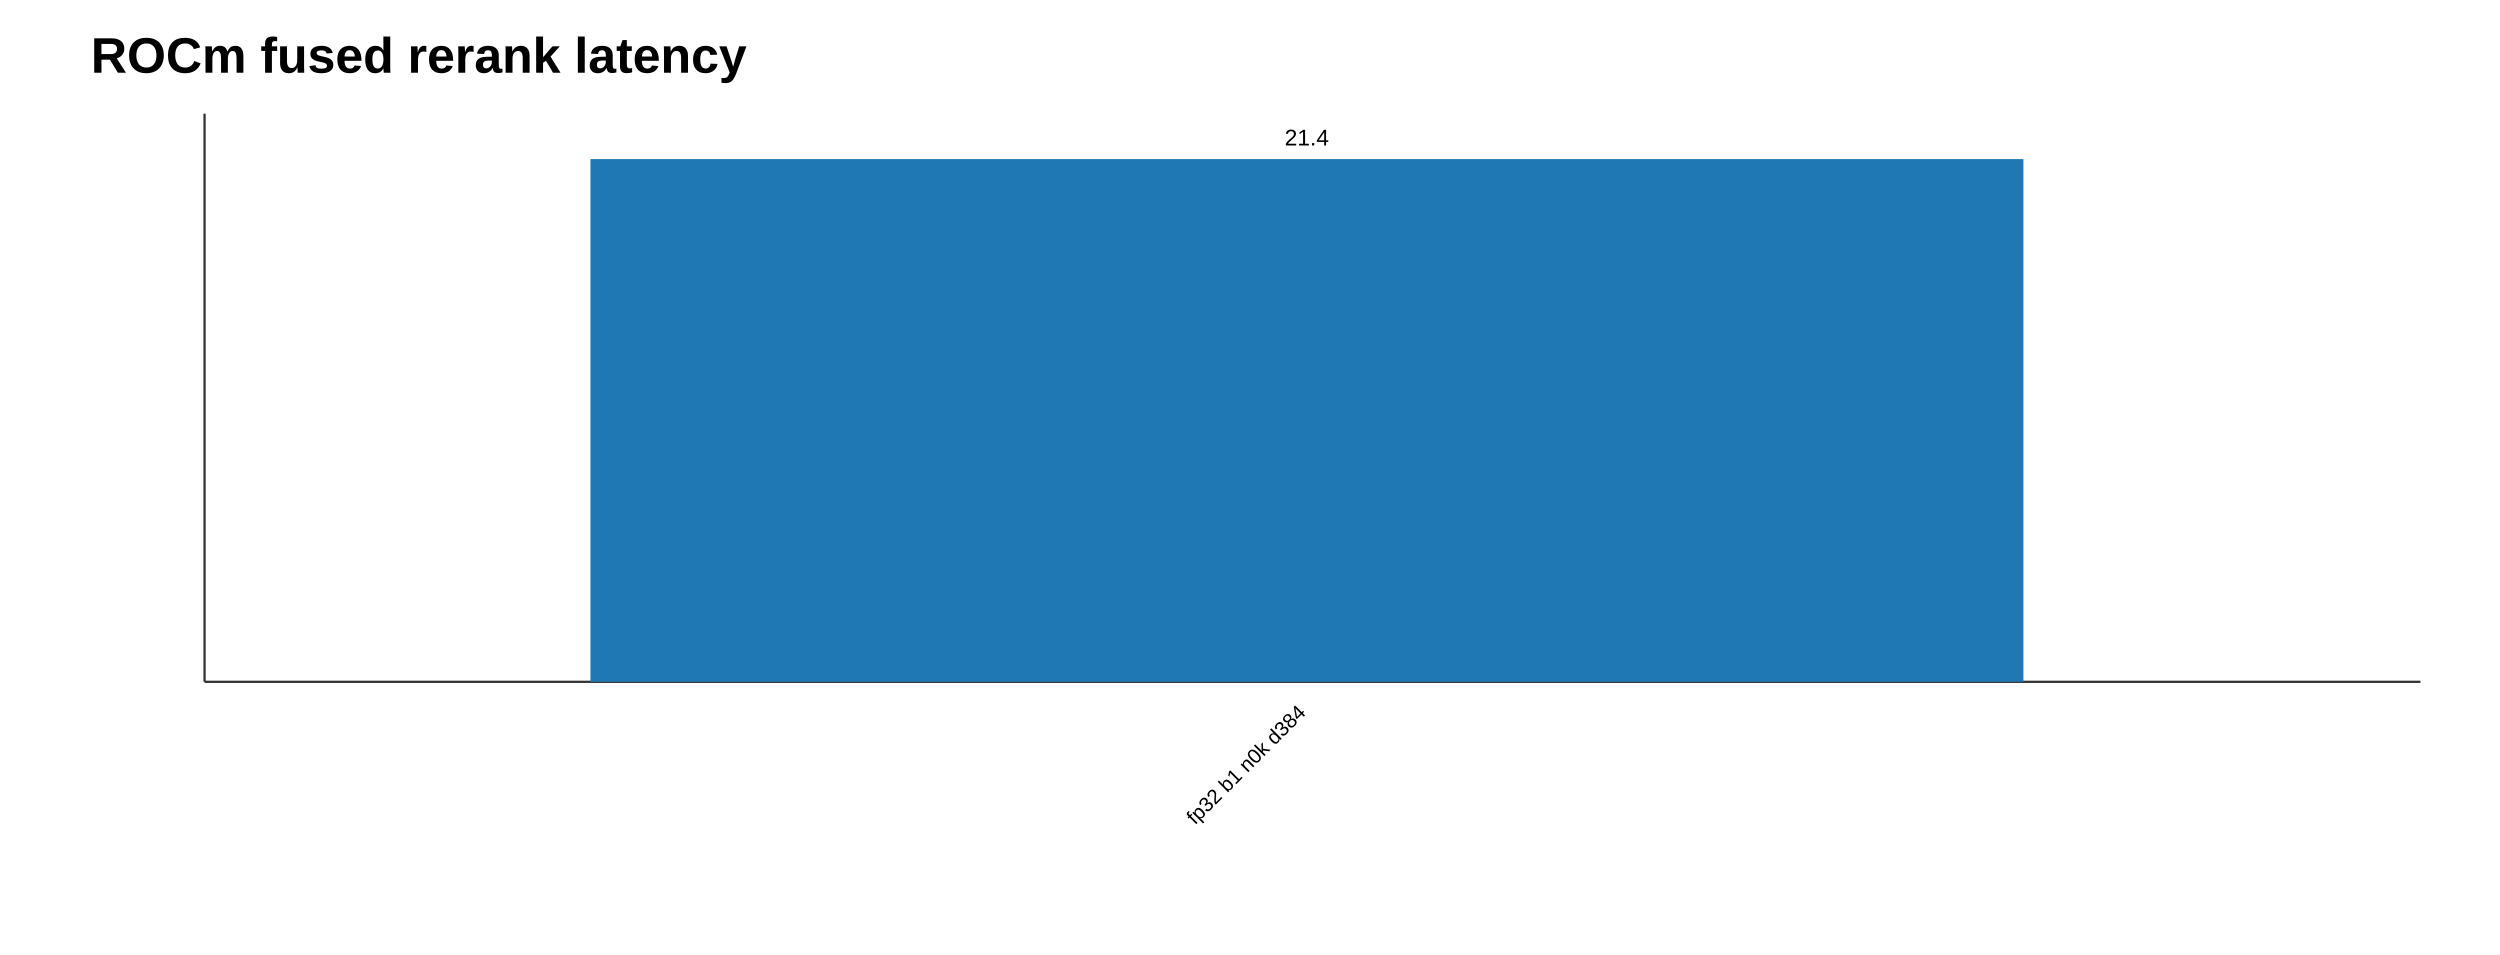
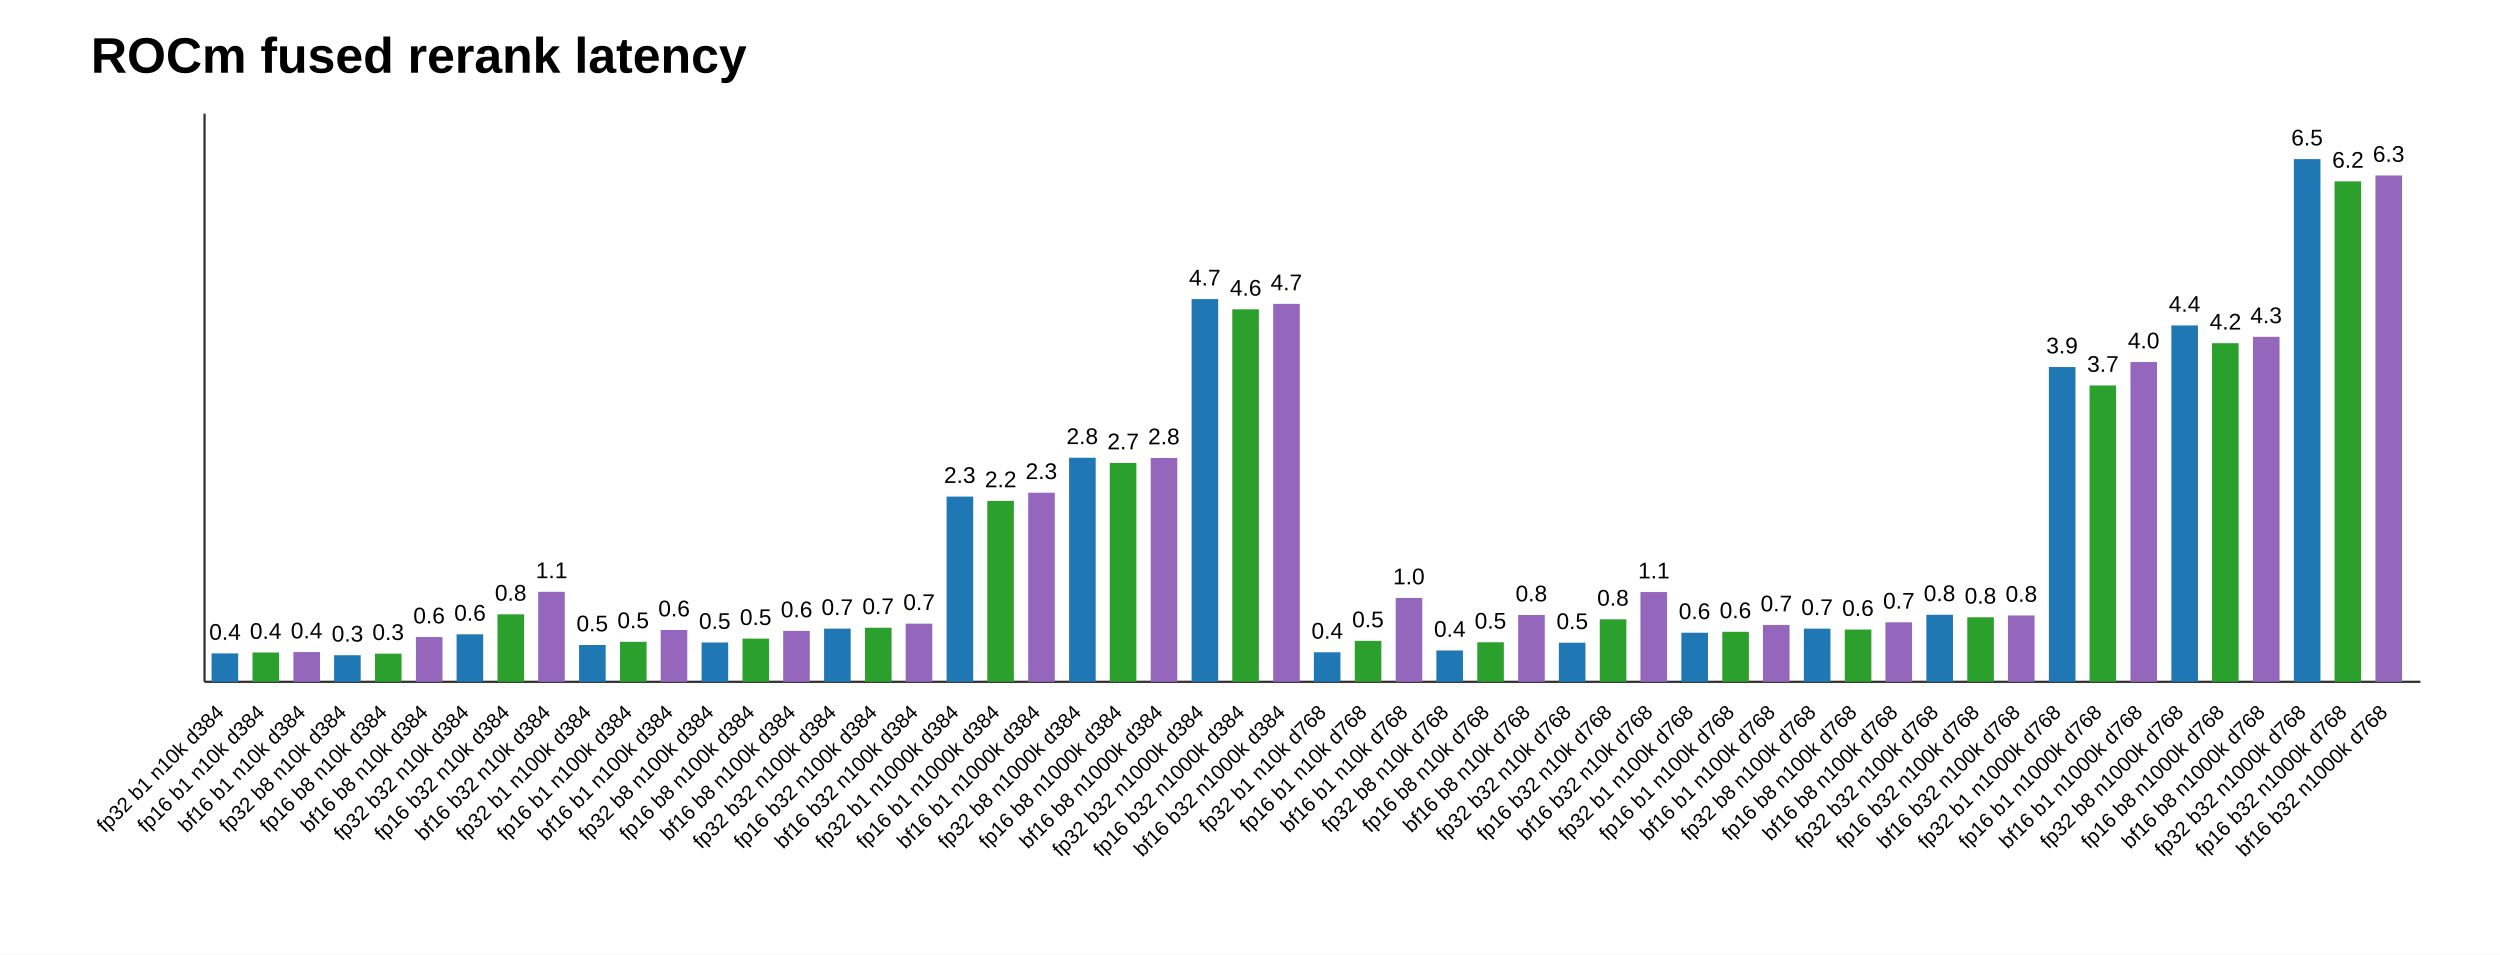
<svg xmlns="http://www.w3.org/2000/svg" width="1100" height="420" viewBox="0 0 1100 420">
  <rect width="100%" height="100%" fill="white" />
  <text x="40" y="32" font-family="Arial" font-size="22" font-weight="700">ROCm fused rerank latency</text>
  <line x1="90" y1="50" x2="90" y2="300" stroke="#333" />
  <line x1="90" y1="300" x2="1065" y2="300" stroke="#333" />
-   <rect x="259.8" y="70.0" width="630.5" height="230.0" fill="#1f77b4" />
-   <text x="575.0" y="64.0" font-family="Arial" font-size="10" text-anchor="middle">21.4</text>
-   <text x="575.0" y="314" font-family="Arial" font-size="9" text-anchor="end" transform="rotate(-45 575.0 314)">fp32 b1 n0k d384</text>
+   <rect x="93.1" y="287.5" width="11.7" height="12.5" fill="#1f77b4" />
+   <text x="99.0" y="281.5" font-family="Arial" font-size="10" text-anchor="middle">0.4</text>
+   <text x="99.0" y="314" font-family="Arial" font-size="9" text-anchor="end" transform="rotate(-45 99.0 314)">fp32 b1 n10k d384</text>
+   <rect x="111.1" y="287.1" width="11.7" height="12.9" fill="#2ca02c" />
+   <text x="116.9" y="281.1" font-family="Arial" font-size="10" text-anchor="middle">0.4</text>
+   <text x="116.9" y="314" font-family="Arial" font-size="9" text-anchor="end" transform="rotate(-45 116.9 314)">fp16 b1 n10k d384</text>
+   <rect x="129.1" y="286.9" width="11.7" height="13.1" fill="#9467bd" />
+   <text x="134.9" y="280.9" font-family="Arial" font-size="10" text-anchor="middle">0.4</text>
+   <text x="134.9" y="314" font-family="Arial" font-size="9" text-anchor="end" transform="rotate(-45 134.9 314)">bf16 b1 n10k d384</text>
+   <rect x="147.0" y="288.3" width="11.7" height="11.7" fill="#1f77b4" />
+   <text x="152.9" y="282.3" font-family="Arial" font-size="10" text-anchor="middle">0.3</text>
+   <text x="152.9" y="314" font-family="Arial" font-size="9" text-anchor="end" transform="rotate(-45 152.9 314)">fp32 b8 n10k d384</text>
+   <rect x="165.0" y="287.6" width="11.7" height="12.4" fill="#2ca02c" />
+   <text x="170.8" y="281.6" font-family="Arial" font-size="10" text-anchor="middle">0.3</text>
+   <text x="170.8" y="314" font-family="Arial" font-size="9" text-anchor="end" transform="rotate(-45 170.8 314)">fp16 b8 n10k d384</text>
+   <rect x="183.0" y="280.3" width="11.7" height="19.7" fill="#9467bd" />
+   <text x="188.8" y="274.3" font-family="Arial" font-size="10" text-anchor="middle">0.6</text>
+   <text x="188.8" y="314" font-family="Arial" font-size="9" text-anchor="end" transform="rotate(-45 188.8 314)">bf16 b8 n10k d384</text>
+   <rect x="200.9" y="279.1" width="11.7" height="20.9" fill="#1f77b4" />
+   <text x="206.8" y="273.1" font-family="Arial" font-size="10" text-anchor="middle">0.6</text>
+   <text x="206.8" y="314" font-family="Arial" font-size="9" text-anchor="end" transform="rotate(-45 206.8 314)">fp32 b32 n10k d384</text>
+   <rect x="218.9" y="270.3" width="11.7" height="29.7" fill="#2ca02c" />
+   <text x="224.7" y="264.3" font-family="Arial" font-size="10" text-anchor="middle">0.8</text>
+   <text x="224.7" y="314" font-family="Arial" font-size="9" text-anchor="end" transform="rotate(-45 224.7 314)">fp16 b32 n10k d384</text>
+   <rect x="236.8" y="260.4" width="11.7" height="39.6" fill="#9467bd" />
+   <text x="242.7" y="254.4" font-family="Arial" font-size="10" text-anchor="middle">1.1</text>
+   <text x="242.7" y="314" font-family="Arial" font-size="9" text-anchor="end" transform="rotate(-45 242.7 314)">bf16 b32 n10k d384</text>
+   <rect x="254.8" y="283.8" width="11.7" height="16.2" fill="#1f77b4" />
+   <text x="260.6" y="277.8" font-family="Arial" font-size="10" text-anchor="middle">0.5</text>
+   <text x="260.6" y="314" font-family="Arial" font-size="9" text-anchor="end" transform="rotate(-45 260.6 314)">fp32 b1 n100k d384</text>
+   <rect x="272.8" y="282.4" width="11.7" height="17.6" fill="#2ca02c" />
+   <text x="278.6" y="276.4" font-family="Arial" font-size="10" text-anchor="middle">0.5</text>
+   <text x="278.6" y="314" font-family="Arial" font-size="9" text-anchor="end" transform="rotate(-45 278.6 314)">fp16 b1 n100k d384</text>
+   <rect x="290.7" y="277.2" width="11.7" height="22.8" fill="#9467bd" />
+   <text x="296.6" y="271.2" font-family="Arial" font-size="10" text-anchor="middle">0.6</text>
+   <text x="296.6" y="314" font-family="Arial" font-size="9" text-anchor="end" transform="rotate(-45 296.6 314)">bf16 b1 n100k d384</text>
+   <rect x="308.7" y="282.7" width="11.7" height="17.3" fill="#1f77b4" />
+   <text x="314.5" y="276.7" font-family="Arial" font-size="10" text-anchor="middle">0.5</text>
+   <text x="314.5" y="314" font-family="Arial" font-size="9" text-anchor="end" transform="rotate(-45 314.5 314)">fp32 b8 n100k d384</text>
+   <rect x="326.7" y="281.0" width="11.7" height="19.0" fill="#2ca02c" />
+   <text x="332.5" y="275.0" font-family="Arial" font-size="10" text-anchor="middle">0.5</text>
+   <text x="332.5" y="314" font-family="Arial" font-size="9" text-anchor="end" transform="rotate(-45 332.5 314)">fp16 b8 n100k d384</text>
+   <rect x="344.6" y="277.6" width="11.7" height="22.4" fill="#9467bd" />
+   <text x="350.5" y="271.6" font-family="Arial" font-size="10" text-anchor="middle">0.6</text>
+   <text x="350.5" y="314" font-family="Arial" font-size="9" text-anchor="end" transform="rotate(-45 350.5 314)">bf16 b8 n100k d384</text>
+   <rect x="362.6" y="276.6" width="11.7" height="23.4" fill="#1f77b4" />
+   <text x="368.4" y="270.6" font-family="Arial" font-size="10" text-anchor="middle">0.7</text>
+   <text x="368.4" y="314" font-family="Arial" font-size="9" text-anchor="end" transform="rotate(-45 368.4 314)">fp32 b32 n100k d384</text>
+   <rect x="380.6" y="276.2" width="11.7" height="23.8" fill="#2ca02c" />
+   <text x="386.4" y="270.2" font-family="Arial" font-size="10" text-anchor="middle">0.7</text>
+   <text x="386.4" y="314" font-family="Arial" font-size="9" text-anchor="end" transform="rotate(-45 386.4 314)">fp16 b32 n100k d384</text>
+   <rect x="398.5" y="274.4" width="11.7" height="25.6" fill="#9467bd" />
+   <text x="404.4" y="268.4" font-family="Arial" font-size="10" text-anchor="middle">0.7</text>
+   <text x="404.4" y="314" font-family="Arial" font-size="9" text-anchor="end" transform="rotate(-45 404.4 314)">bf16 b32 n100k d384</text>
+   <rect x="416.5" y="218.5" width="11.7" height="81.5" fill="#1f77b4" />
+   <text x="422.3" y="212.5" font-family="Arial" font-size="10" text-anchor="middle">2.3</text>
+   <text x="422.3" y="314" font-family="Arial" font-size="9" text-anchor="end" transform="rotate(-45 422.3 314)">fp32 b1 n1000k d384</text>
+   <rect x="434.4" y="220.4" width="11.7" height="79.6" fill="#2ca02c" />
+   <text x="440.3" y="214.4" font-family="Arial" font-size="10" text-anchor="middle">2.2</text>
+   <text x="440.3" y="314" font-family="Arial" font-size="9" text-anchor="end" transform="rotate(-45 440.3 314)">fp16 b1 n1000k d384</text>
+   <rect x="452.4" y="216.8" width="11.7" height="83.2" fill="#9467bd" />
+   <text x="458.2" y="210.8" font-family="Arial" font-size="10" text-anchor="middle">2.3</text>
+   <text x="458.2" y="314" font-family="Arial" font-size="9" text-anchor="end" transform="rotate(-45 458.2 314)">bf16 b1 n1000k d384</text>
+   <rect x="470.4" y="201.4" width="11.7" height="98.6" fill="#1f77b4" />
+   <text x="476.2" y="195.4" font-family="Arial" font-size="10" text-anchor="middle">2.8</text>
+   <text x="476.2" y="314" font-family="Arial" font-size="9" text-anchor="end" transform="rotate(-45 476.2 314)">fp32 b8 n1000k d384</text>
+   <rect x="488.3" y="203.7" width="11.7" height="96.3" fill="#2ca02c" />
+   <text x="494.2" y="197.7" font-family="Arial" font-size="10" text-anchor="middle">2.7</text>
+   <text x="494.2" y="314" font-family="Arial" font-size="9" text-anchor="end" transform="rotate(-45 494.2 314)">fp16 b8 n1000k d384</text>
+   <rect x="506.3" y="201.5" width="11.7" height="98.5" fill="#9467bd" />
+   <text x="512.1" y="195.5" font-family="Arial" font-size="10" text-anchor="middle">2.8</text>
+   <text x="512.1" y="314" font-family="Arial" font-size="9" text-anchor="end" transform="rotate(-45 512.1 314)">bf16 b8 n1000k d384</text>
+   <rect x="524.3" y="131.6" width="11.7" height="168.4" fill="#1f77b4" />
+   <text x="530.1" y="125.6" font-family="Arial" font-size="10" text-anchor="middle">4.7</text>
+   <text x="530.1" y="314" font-family="Arial" font-size="9" text-anchor="end" transform="rotate(-45 530.1 314)">fp32 b32 n1000k d384</text>
+   <rect x="542.2" y="136.1" width="11.7" height="163.9" fill="#2ca02c" />
+   <text x="548.1" y="130.1" font-family="Arial" font-size="10" text-anchor="middle">4.6</text>
+   <text x="548.1" y="314" font-family="Arial" font-size="9" text-anchor="end" transform="rotate(-45 548.1 314)">fp16 b32 n1000k d384</text>
+   <rect x="560.2" y="133.7" width="11.7" height="166.3" fill="#9467bd" />
+   <text x="566.0" y="127.7" font-family="Arial" font-size="10" text-anchor="middle">4.7</text>
+   <text x="566.0" y="314" font-family="Arial" font-size="9" text-anchor="end" transform="rotate(-45 566.0 314)">bf16 b32 n1000k d384</text>
+   <rect x="578.1" y="287.0" width="11.7" height="13.0" fill="#1f77b4" />
+   <text x="584.0" y="281.0" font-family="Arial" font-size="10" text-anchor="middle">0.4</text>
+   <text x="584.0" y="314" font-family="Arial" font-size="9" text-anchor="end" transform="rotate(-45 584.0 314)">fp32 b1 n10k d768</text>
+   <rect x="596.1" y="282.0" width="11.7" height="18.0" fill="#2ca02c" />
+   <text x="601.9" y="276.0" font-family="Arial" font-size="10" text-anchor="middle">0.5</text>
+   <text x="601.9" y="314" font-family="Arial" font-size="9" text-anchor="end" transform="rotate(-45 601.9 314)">fp16 b1 n10k d768</text>
+   <rect x="614.1" y="263.1" width="11.7" height="36.9" fill="#9467bd" />
+   <text x="619.9" y="257.1" font-family="Arial" font-size="10" text-anchor="middle">1.0</text>
+   <text x="619.9" y="314" font-family="Arial" font-size="9" text-anchor="end" transform="rotate(-45 619.9 314)">bf16 b1 n10k d768</text>
+   <rect x="632.0" y="286.2" width="11.7" height="13.8" fill="#1f77b4" />
+   <text x="637.9" y="280.2" font-family="Arial" font-size="10" text-anchor="middle">0.4</text>
+   <text x="637.9" y="314" font-family="Arial" font-size="9" text-anchor="end" transform="rotate(-45 637.9 314)">fp32 b8 n10k d768</text>
+   <rect x="650.0" y="282.6" width="11.7" height="17.4" fill="#2ca02c" />
+   <text x="655.8" y="276.6" font-family="Arial" font-size="10" text-anchor="middle">0.5</text>
+   <text x="655.8" y="314" font-family="Arial" font-size="9" text-anchor="end" transform="rotate(-45 655.8 314)">fp16 b8 n10k d768</text>
+   <rect x="668.0" y="270.6" width="11.7" height="29.4" fill="#9467bd" />
+   <text x="673.8" y="264.6" font-family="Arial" font-size="10" text-anchor="middle">0.8</text>
+   <text x="673.8" y="314" font-family="Arial" font-size="9" text-anchor="end" transform="rotate(-45 673.8 314)">bf16 b8 n10k d768</text>
+   <rect x="685.9" y="282.8" width="11.7" height="17.2" fill="#1f77b4" />
+   <text x="691.8" y="276.8" font-family="Arial" font-size="10" text-anchor="middle">0.5</text>
+   <text x="691.8" y="314" font-family="Arial" font-size="9" text-anchor="end" transform="rotate(-45 691.8 314)">fp32 b32 n10k d768</text>
+   <rect x="703.9" y="272.5" width="11.7" height="27.5" fill="#2ca02c" />
+   <text x="709.7" y="266.5" font-family="Arial" font-size="10" text-anchor="middle">0.8</text>
+   <text x="709.7" y="314" font-family="Arial" font-size="9" text-anchor="end" transform="rotate(-45 709.7 314)">fp16 b32 n10k d768</text>
+   <rect x="721.8" y="260.5" width="11.7" height="39.5" fill="#9467bd" />
+   <text x="727.7" y="254.5" font-family="Arial" font-size="10" text-anchor="middle">1.1</text>
+   <text x="727.7" y="314" font-family="Arial" font-size="9" text-anchor="end" transform="rotate(-45 727.7 314)">bf16 b32 n10k d768</text>
+   <rect x="739.8" y="278.4" width="11.7" height="21.6" fill="#1f77b4" />
+   <text x="745.6" y="272.4" font-family="Arial" font-size="10" text-anchor="middle">0.6</text>
+   <text x="745.6" y="314" font-family="Arial" font-size="9" text-anchor="end" transform="rotate(-45 745.6 314)">fp32 b1 n100k d768</text>
+   <rect x="757.8" y="278.0" width="11.7" height="22.0" fill="#2ca02c" />
+   <text x="763.6" y="272.0" font-family="Arial" font-size="10" text-anchor="middle">0.6</text>
+   <text x="763.6" y="314" font-family="Arial" font-size="9" text-anchor="end" transform="rotate(-45 763.6 314)">fp16 b1 n100k d768</text>
+   <rect x="775.7" y="275.0" width="11.7" height="25.0" fill="#9467bd" />
+   <text x="781.6" y="269.0" font-family="Arial" font-size="10" text-anchor="middle">0.7</text>
+   <text x="781.6" y="314" font-family="Arial" font-size="9" text-anchor="end" transform="rotate(-45 781.6 314)">bf16 b1 n100k d768</text>
+   <rect x="793.7" y="276.6" width="11.7" height="23.4" fill="#1f77b4" />
+   <text x="799.5" y="270.6" font-family="Arial" font-size="10" text-anchor="middle">0.7</text>
+   <text x="799.5" y="314" font-family="Arial" font-size="9" text-anchor="end" transform="rotate(-45 799.5 314)">fp32 b8 n100k d768</text>
+   <rect x="811.7" y="277.0" width="11.7" height="23.0" fill="#2ca02c" />
+   <text x="817.5" y="271.0" font-family="Arial" font-size="10" text-anchor="middle">0.6</text>
+   <text x="817.5" y="314" font-family="Arial" font-size="9" text-anchor="end" transform="rotate(-45 817.5 314)">fp16 b8 n100k d768</text>
+   <rect x="829.6" y="273.8" width="11.7" height="26.2" fill="#9467bd" />
+   <text x="835.5" y="267.8" font-family="Arial" font-size="10" text-anchor="middle">0.7</text>
+   <text x="835.5" y="314" font-family="Arial" font-size="9" text-anchor="end" transform="rotate(-45 835.5 314)">bf16 b8 n100k d768</text>
+   <rect x="847.6" y="270.5" width="11.7" height="29.5" fill="#1f77b4" />
+   <text x="853.4" y="264.5" font-family="Arial" font-size="10" text-anchor="middle">0.8</text>
+   <text x="853.4" y="314" font-family="Arial" font-size="9" text-anchor="end" transform="rotate(-45 853.4 314)">fp32 b32 n100k d768</text>
+   <rect x="865.6" y="271.6" width="11.7" height="28.4" fill="#2ca02c" />
+   <text x="871.4" y="265.6" font-family="Arial" font-size="10" text-anchor="middle">0.8</text>
+   <text x="871.4" y="314" font-family="Arial" font-size="9" text-anchor="end" transform="rotate(-45 871.4 314)">fp16 b32 n100k d768</text>
+   <rect x="883.5" y="270.8" width="11.7" height="29.2" fill="#9467bd" />
+   <text x="889.4" y="264.8" font-family="Arial" font-size="10" text-anchor="middle">0.8</text>
+   <text x="889.4" y="314" font-family="Arial" font-size="9" text-anchor="end" transform="rotate(-45 889.4 314)">bf16 b32 n100k d768</text>
+   <rect x="901.5" y="161.5" width="11.7" height="138.5" fill="#1f77b4" />
+   <text x="907.3" y="155.5" font-family="Arial" font-size="10" text-anchor="middle">3.9</text>
+   <text x="907.3" y="314" font-family="Arial" font-size="9" text-anchor="end" transform="rotate(-45 907.3 314)">fp32 b1 n1000k d768</text>
+   <rect x="919.4" y="169.6" width="11.7" height="130.4" fill="#2ca02c" />
+   <text x="925.3" y="163.6" font-family="Arial" font-size="10" text-anchor="middle">3.7</text>
+   <text x="925.3" y="314" font-family="Arial" font-size="9" text-anchor="end" transform="rotate(-45 925.3 314)">fp16 b1 n1000k d768</text>
+   <rect x="937.4" y="159.3" width="11.7" height="140.7" fill="#9467bd" />
+   <text x="943.2" y="153.3" font-family="Arial" font-size="10" text-anchor="middle">4.0</text>
+   <text x="943.2" y="314" font-family="Arial" font-size="9" text-anchor="end" transform="rotate(-45 943.2 314)">bf16 b1 n1000k d768</text>
+   <rect x="955.4" y="143.2" width="11.7" height="156.8" fill="#1f77b4" />
+   <text x="961.2" y="137.2" font-family="Arial" font-size="10" text-anchor="middle">4.4</text>
+   <text x="961.2" y="314" font-family="Arial" font-size="9" text-anchor="end" transform="rotate(-45 961.2 314)">fp32 b8 n1000k d768</text>
+   <rect x="973.3" y="151.0" width="11.7" height="149.0" fill="#2ca02c" />
+   <text x="979.2" y="145.0" font-family="Arial" font-size="10" text-anchor="middle">4.2</text>
+   <text x="979.2" y="314" font-family="Arial" font-size="9" text-anchor="end" transform="rotate(-45 979.2 314)">fp16 b8 n1000k d768</text>
+   <rect x="991.3" y="148.2" width="11.7" height="151.8" fill="#9467bd" />
+   <text x="997.1" y="142.2" font-family="Arial" font-size="10" text-anchor="middle">4.3</text>
+   <text x="997.1" y="314" font-family="Arial" font-size="9" text-anchor="end" transform="rotate(-45 997.1 314)">bf16 b8 n1000k d768</text>
+   <rect x="1009.3" y="70.0" width="11.7" height="230.0" fill="#1f77b4" />
+   <text x="1015.1" y="64.0" font-family="Arial" font-size="10" text-anchor="middle">6.5</text>
+   <text x="1015.1" y="314" font-family="Arial" font-size="9" text-anchor="end" transform="rotate(-45 1015.1 314)">fp32 b32 n1000k d768</text>
+   <rect x="1027.2" y="79.8" width="11.7" height="220.2" fill="#2ca02c" />
+   <text x="1033.1" y="73.8" font-family="Arial" font-size="10" text-anchor="middle">6.2</text>
+   <text x="1033.1" y="314" font-family="Arial" font-size="9" text-anchor="end" transform="rotate(-45 1033.1 314)">fp16 b32 n1000k d768</text>
+   <rect x="1045.2" y="77.2" width="11.7" height="222.8" fill="#9467bd" />
+   <text x="1051.0" y="71.2" font-family="Arial" font-size="10" text-anchor="middle">6.3</text>
+   <text x="1051.0" y="314" font-family="Arial" font-size="9" text-anchor="end" transform="rotate(-45 1051.0 314)">bf16 b32 n1000k d768</text>
</svg>
